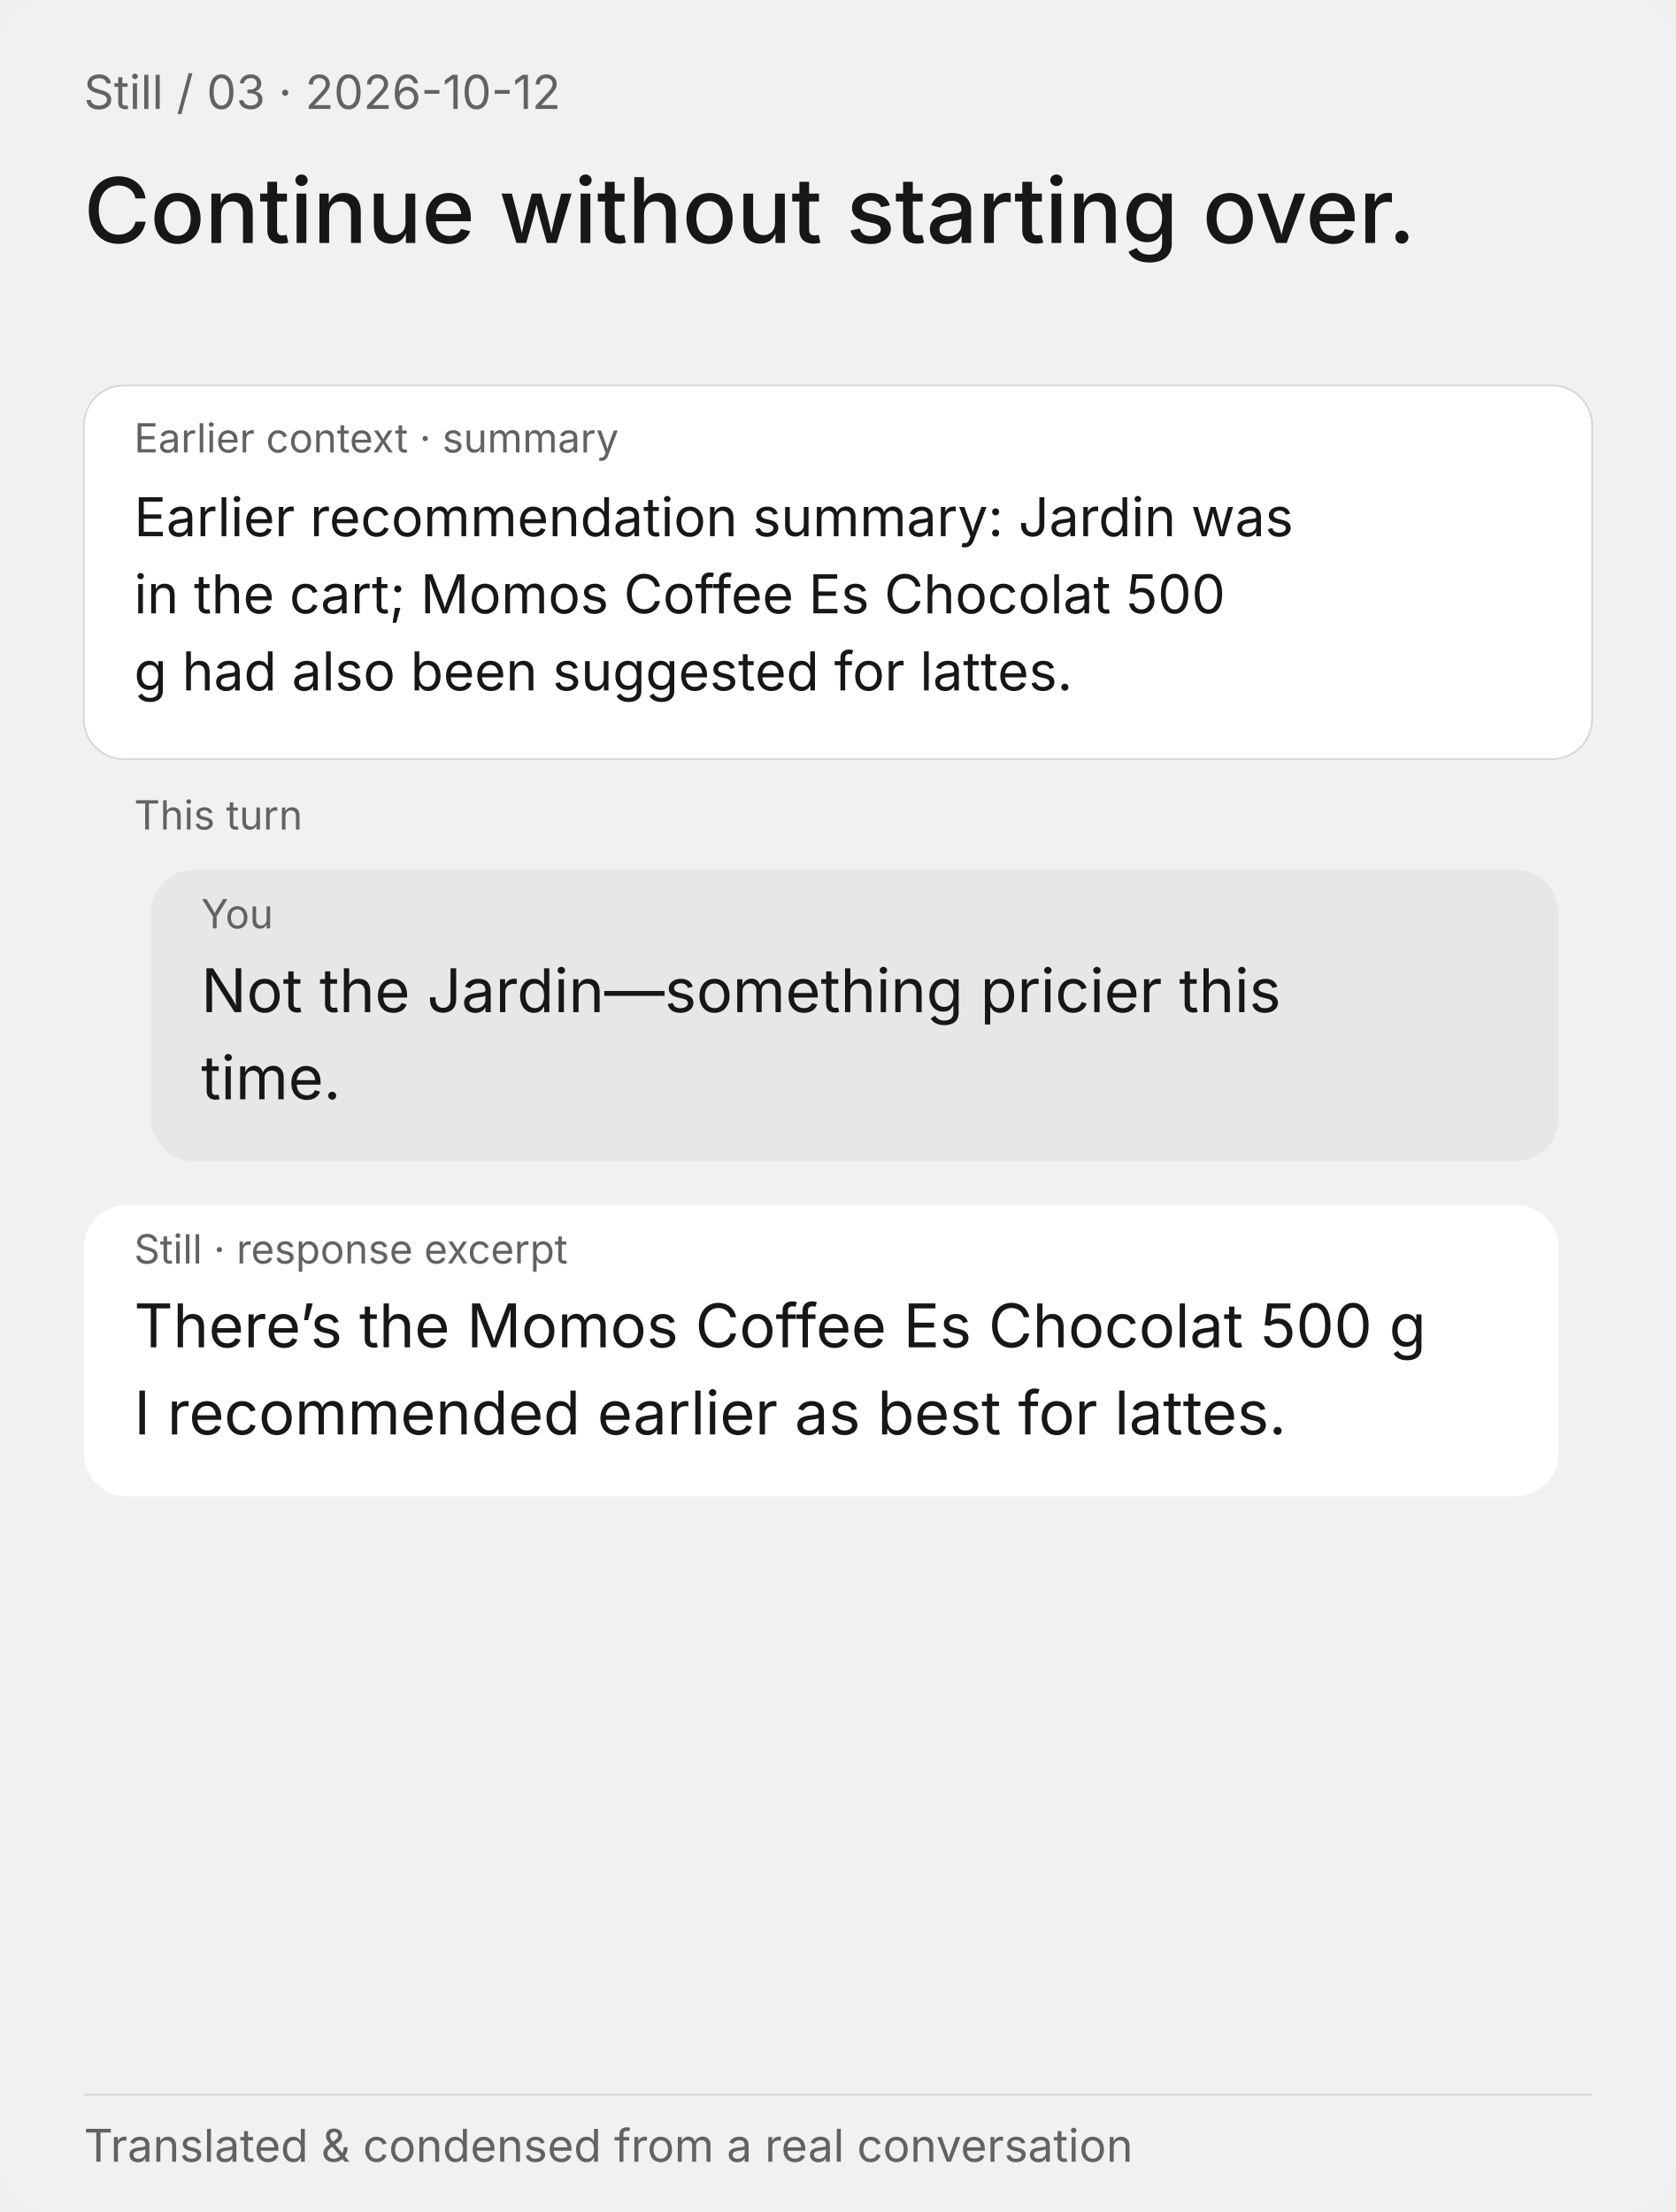
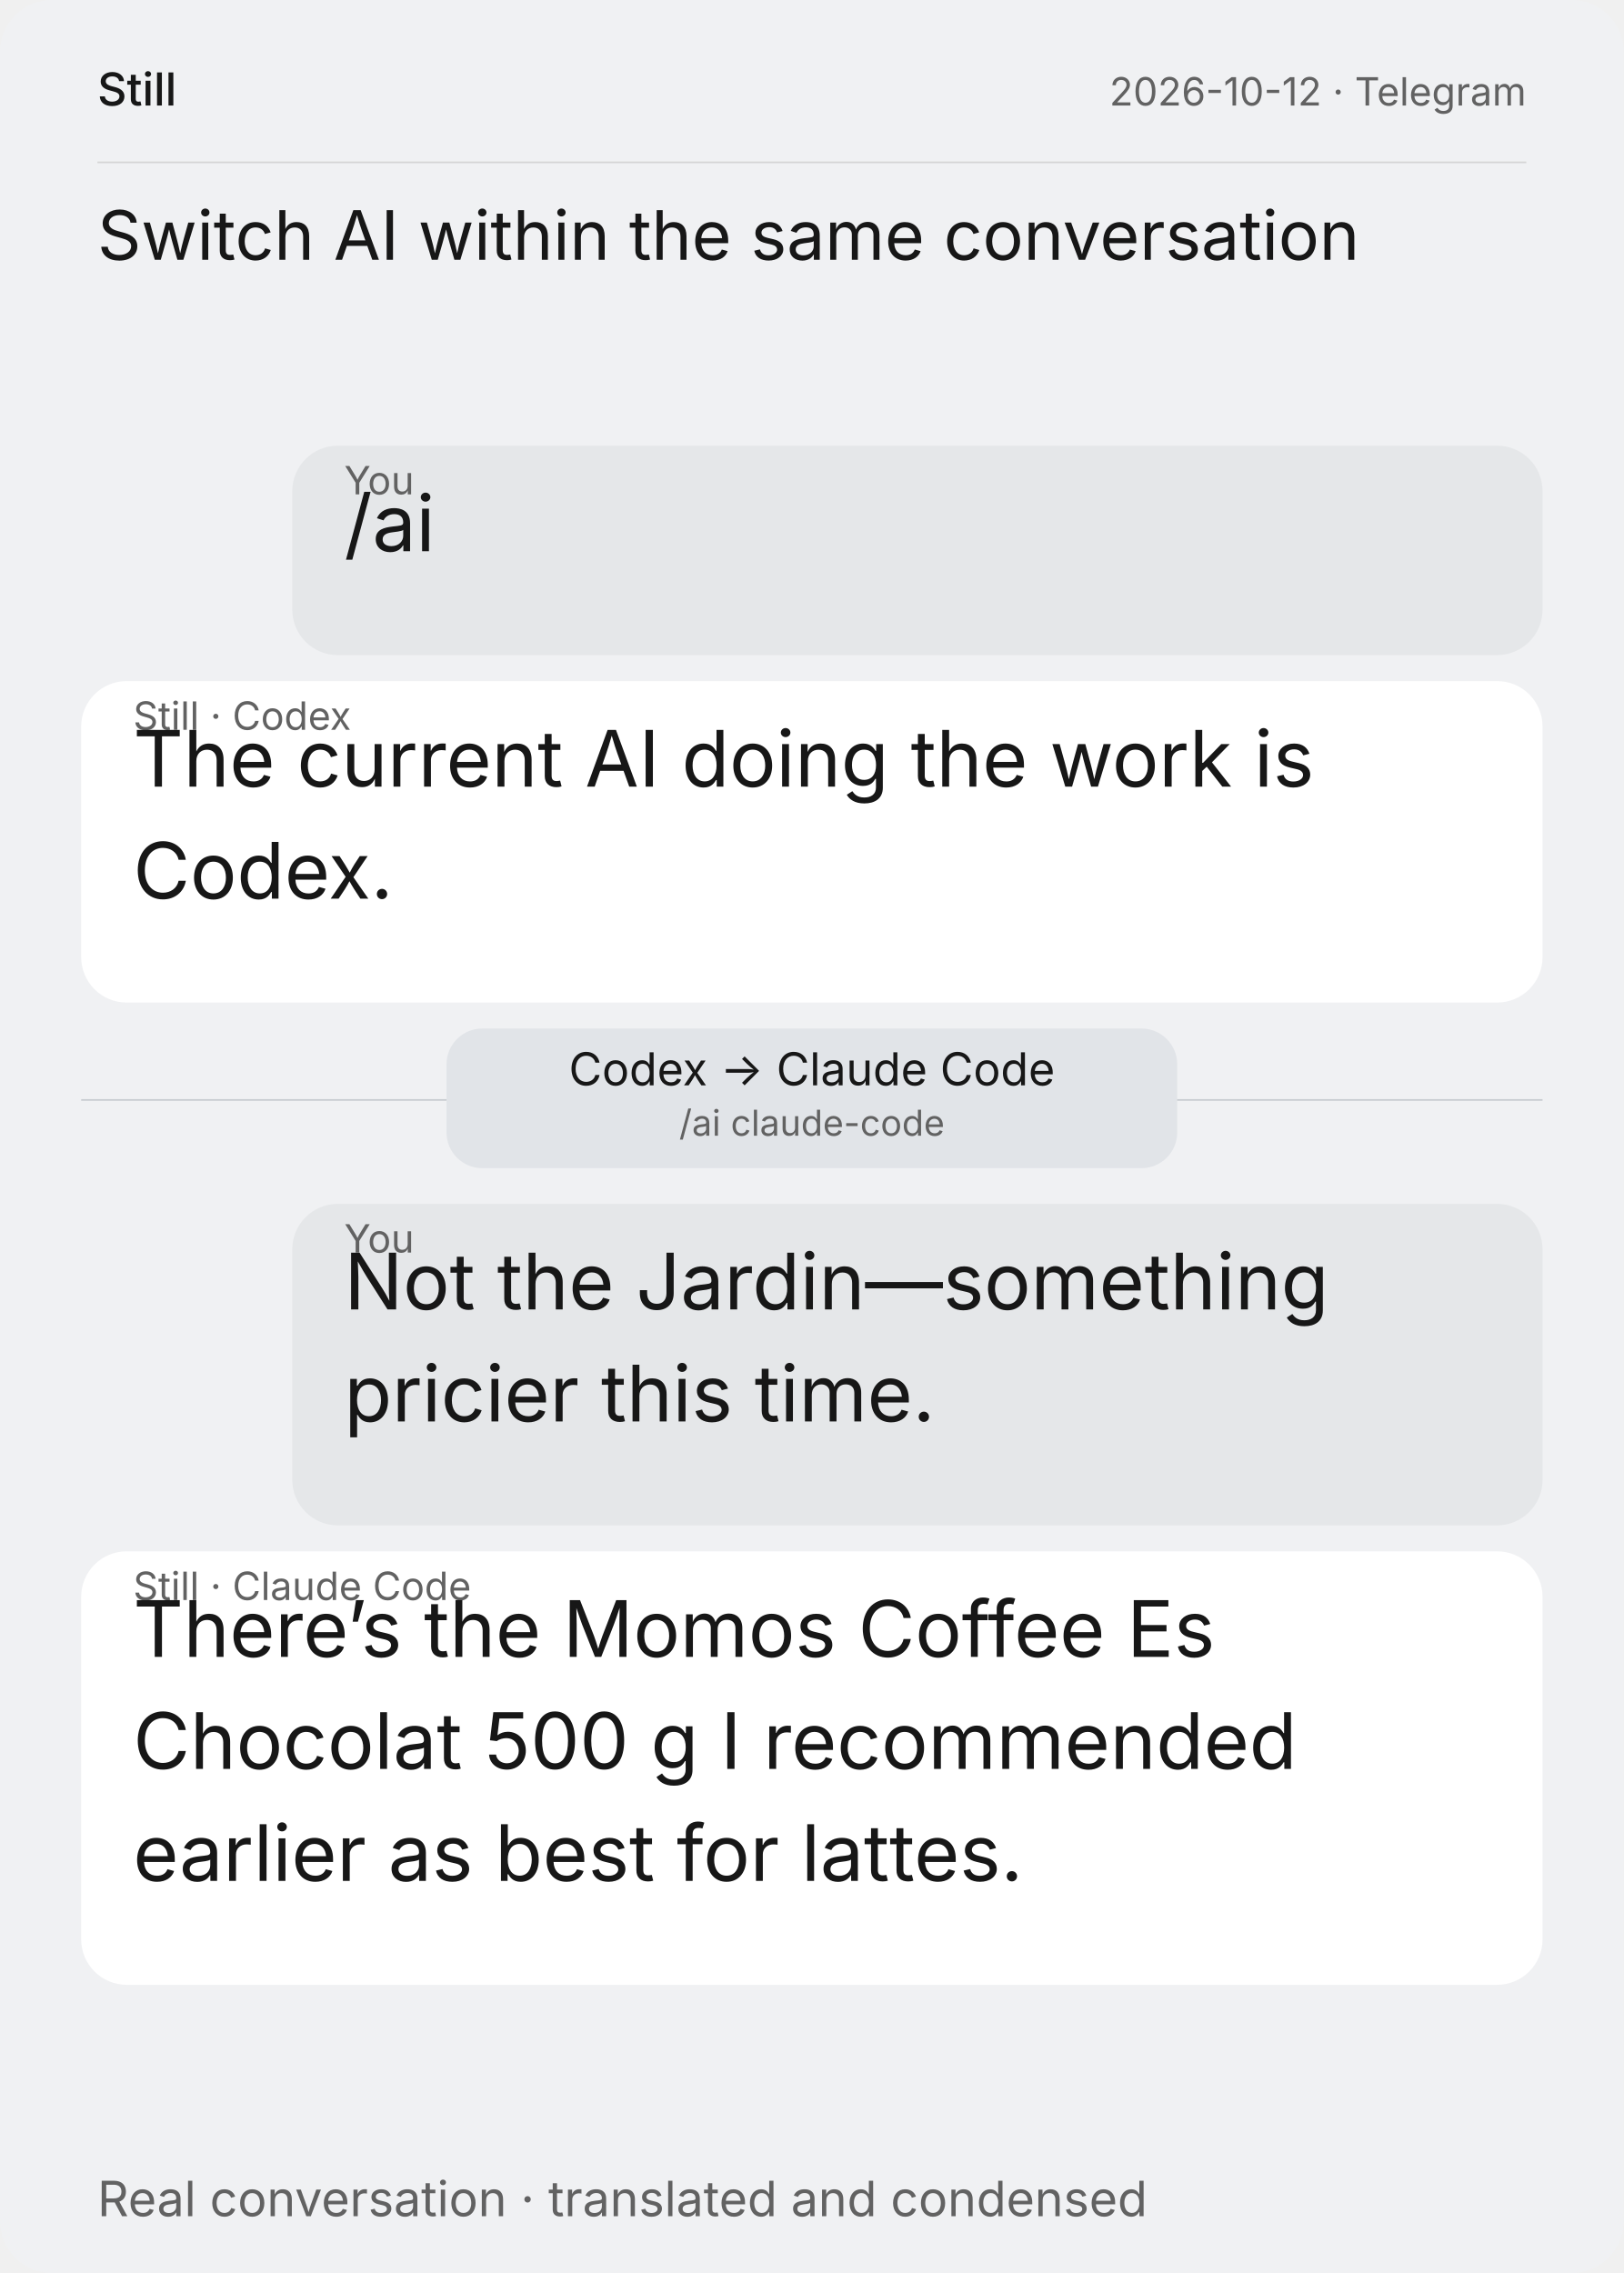
- <svg xmlns="http://www.w3.org/2000/svg" width="1000" height="1320" viewBox="0 0 1000 1320" xml:lang="en">
-   <rect width="1000" height="1320" rx="32" fill="#f0f1f3" />
+ <svg xmlns="http://www.w3.org/2000/svg" width="1000" height="1400" viewBox="0 0 1000 1400" xml:lang="en">
+   <rect width="1000" height="1400" rx="32" fill="#f0f1f3" />
  <g font-family="system-ui, -apple-system, sans-serif">
-     <text x="50" y="65" font-size="28" fill="#626262">Still / 03 · 2026-10-12</text>
-     <text x="50" y="145" font-size="54" font-weight="550" fill="#171717">Continue without starting over.</text>
-     <rect x="50" y="230" width="900" height="223" rx="24" fill="#ffffff" stroke="#d5d5d5" />
-     <text x="80" y="270" font-size="24" fill="#626262">Earlier context · summary</text>
-     <text x="80" y="320" font-size="32" fill="#171717">Earlier recommendation summary: Jardin was</text>
-     <text x="80" y="366" font-size="32" fill="#171717">in the cart; Momos Coffee Es Chocolat 500</text>
-     <text x="80" y="412" font-size="32" fill="#171717">g had also been suggested for lattes.</text>
-     <text x="80" y="495" font-size="24" fill="#626262">This turn</text>
-     <rect x="90" y="519" width="840" height="174" rx="26" fill="#e5e7e9" />
-     <text x="120" y="554" font-size="24" fill="#626262">You</text>
-     <text x="120" y="604" font-size="36" fill="#171717">Not the Jardin—something pricier this</text>
-     <text x="120" y="656" font-size="36" fill="#171717">time.</text>
-     <rect x="50" y="719" width="880" height="174" rx="26" fill="#ffffff" />
-     <text x="80" y="754" font-size="24" fill="#626262">Still · response excerpt</text>
-     <text x="80" y="804" font-size="36" fill="#171717">There’s the Momos Coffee Es Chocolat 500 g</text>
-     <text x="80" y="856" font-size="36" fill="#171717">I recommended earlier as best for lattes.</text>
-     <path d="M50 1250H950" stroke="#d5d5d5" />
-     <text x="50" y="1290" font-size="27" fill="#626262">Translated &amp; condensed from a real conversation</text>
+     <text x="60" y="65" font-size="28" font-weight="550" fill="#171717">Still</text>
+     <text x="940" y="65" text-anchor="end" font-size="24" fill="#626262">2026-10-12 · Telegram</text>
+     <path d="M60 100H940" stroke="#d5d5d5" />
+     <text x="60" y="160" font-size="42" fill="#171717">Switch AI within the same conversation</text>
+     <g transform="translate(0 61.5)">
+       <rect x="180" y="213" width="770" height="129" rx="28" fill="#e5e7e9" />
+       <text x="212" y="243" font-size="24" fill="#626262">You</text>
+       <text x="212" y="278" font-size="48" fill="#171717">/ai</text>
+       <rect x="50" y="358" width="900" height="198" rx="28" fill="#ffffff" />
+       <text x="82" y="388" font-size="24" fill="#626262">Still · Codex</text>
+       <text x="82" y="423" font-size="48" fill="#171717">The current AI doing the work is</text>
+       <text x="82" y="492" font-size="48" fill="#171717">Codex.</text>
+       <path d="M50 616H950" stroke="#c7cbd0" />
+       <rect x="275.0" y="572" width="450" height="86" rx="22" fill="#e1e4e8" />
+       <text x="500.0" y="607" text-anchor="middle" font-size="28" fill="#171717">Codex → Claude Code</text>
+       <text x="500.0" y="638" text-anchor="middle" font-size="22" fill="#626262">/ai claude-code</text>
+       <rect x="180" y="680" width="770" height="198" rx="28" fill="#e5e7e9" />
+       <text x="212" y="710" font-size="24" fill="#626262">You</text>
+       <text x="212" y="745" font-size="48" fill="#171717">Not the Jardin—something</text>
+       <text x="212" y="814" font-size="48" fill="#171717">pricier this time.</text>
+       <rect x="50" y="894" width="900" height="267" rx="28" fill="#ffffff" />
+       <text x="82" y="924" font-size="24" fill="#626262">Still · Claude Code</text>
+       <text x="82" y="959" font-size="48" fill="#171717">There’s the Momos Coffee Es</text>
+       <text x="82" y="1028" font-size="48" fill="#171717">Chocolat 500 g I recommended</text>
+       <text x="82" y="1097" font-size="48" fill="#171717">earlier as best for lattes.</text>
+     </g>
+     <text x="60" y="1365" font-size="30" fill="#626262">Real conversation · translated and condensed</text>
  </g>
</svg>
